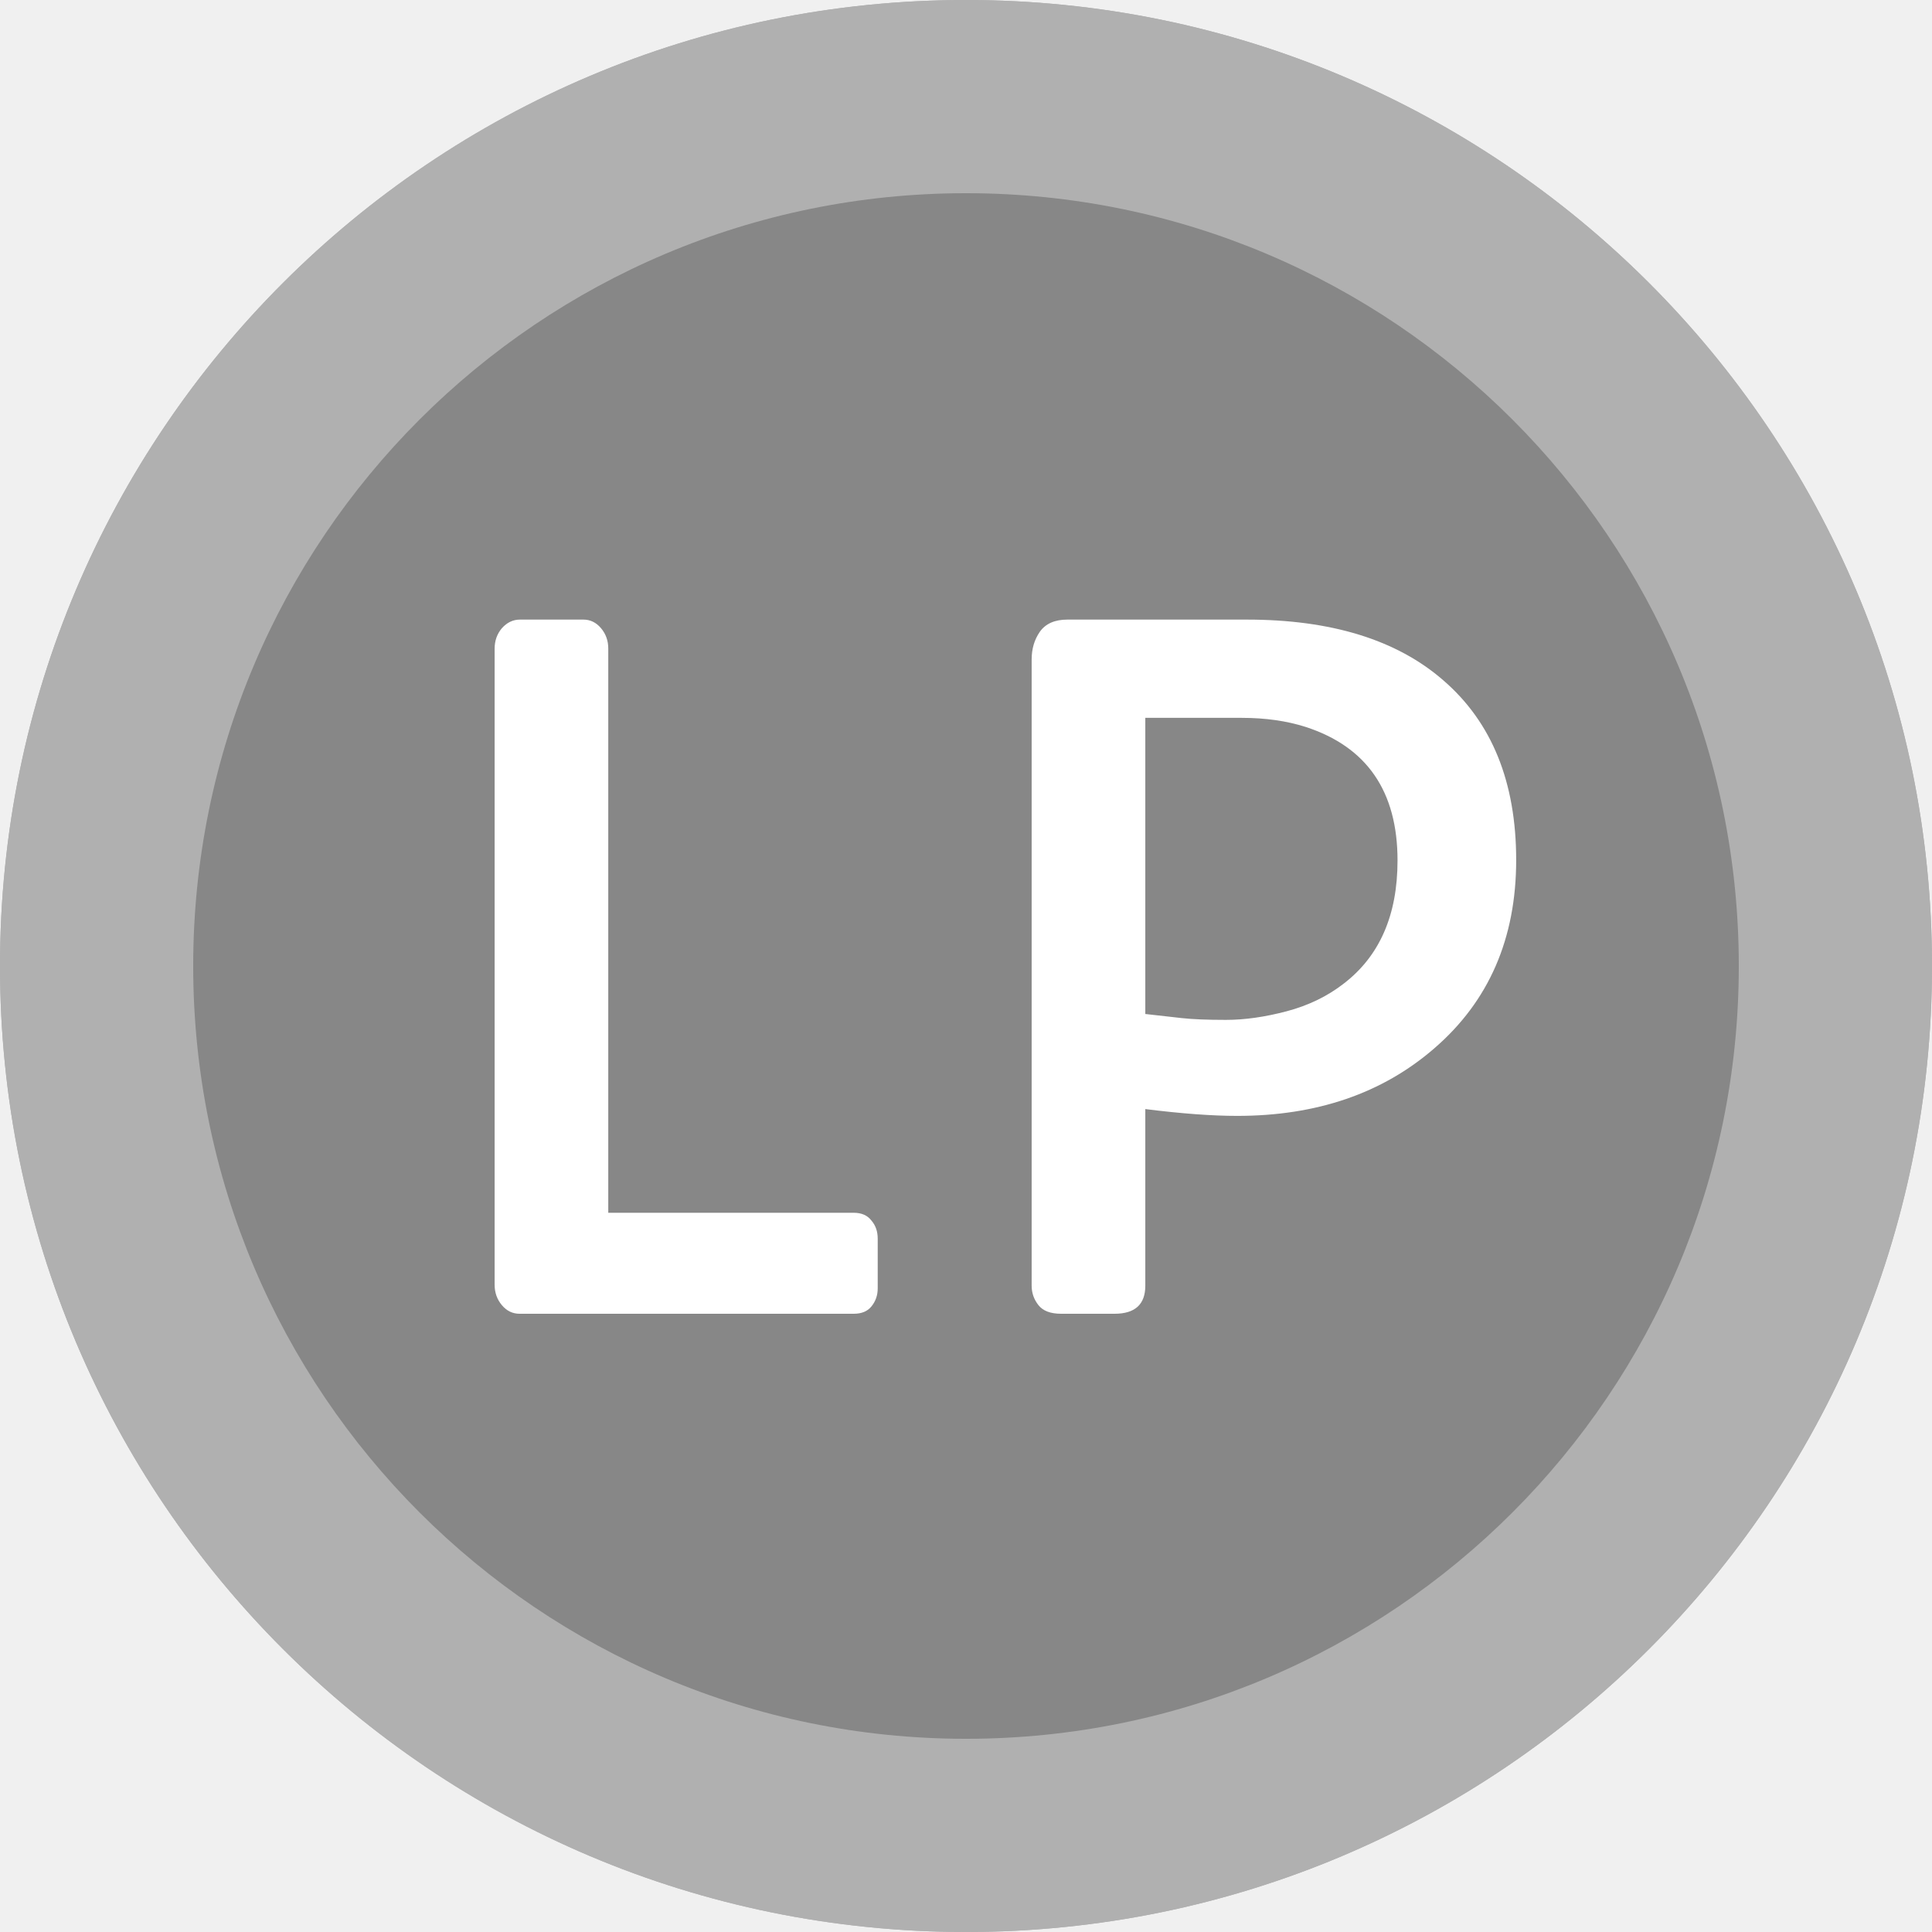
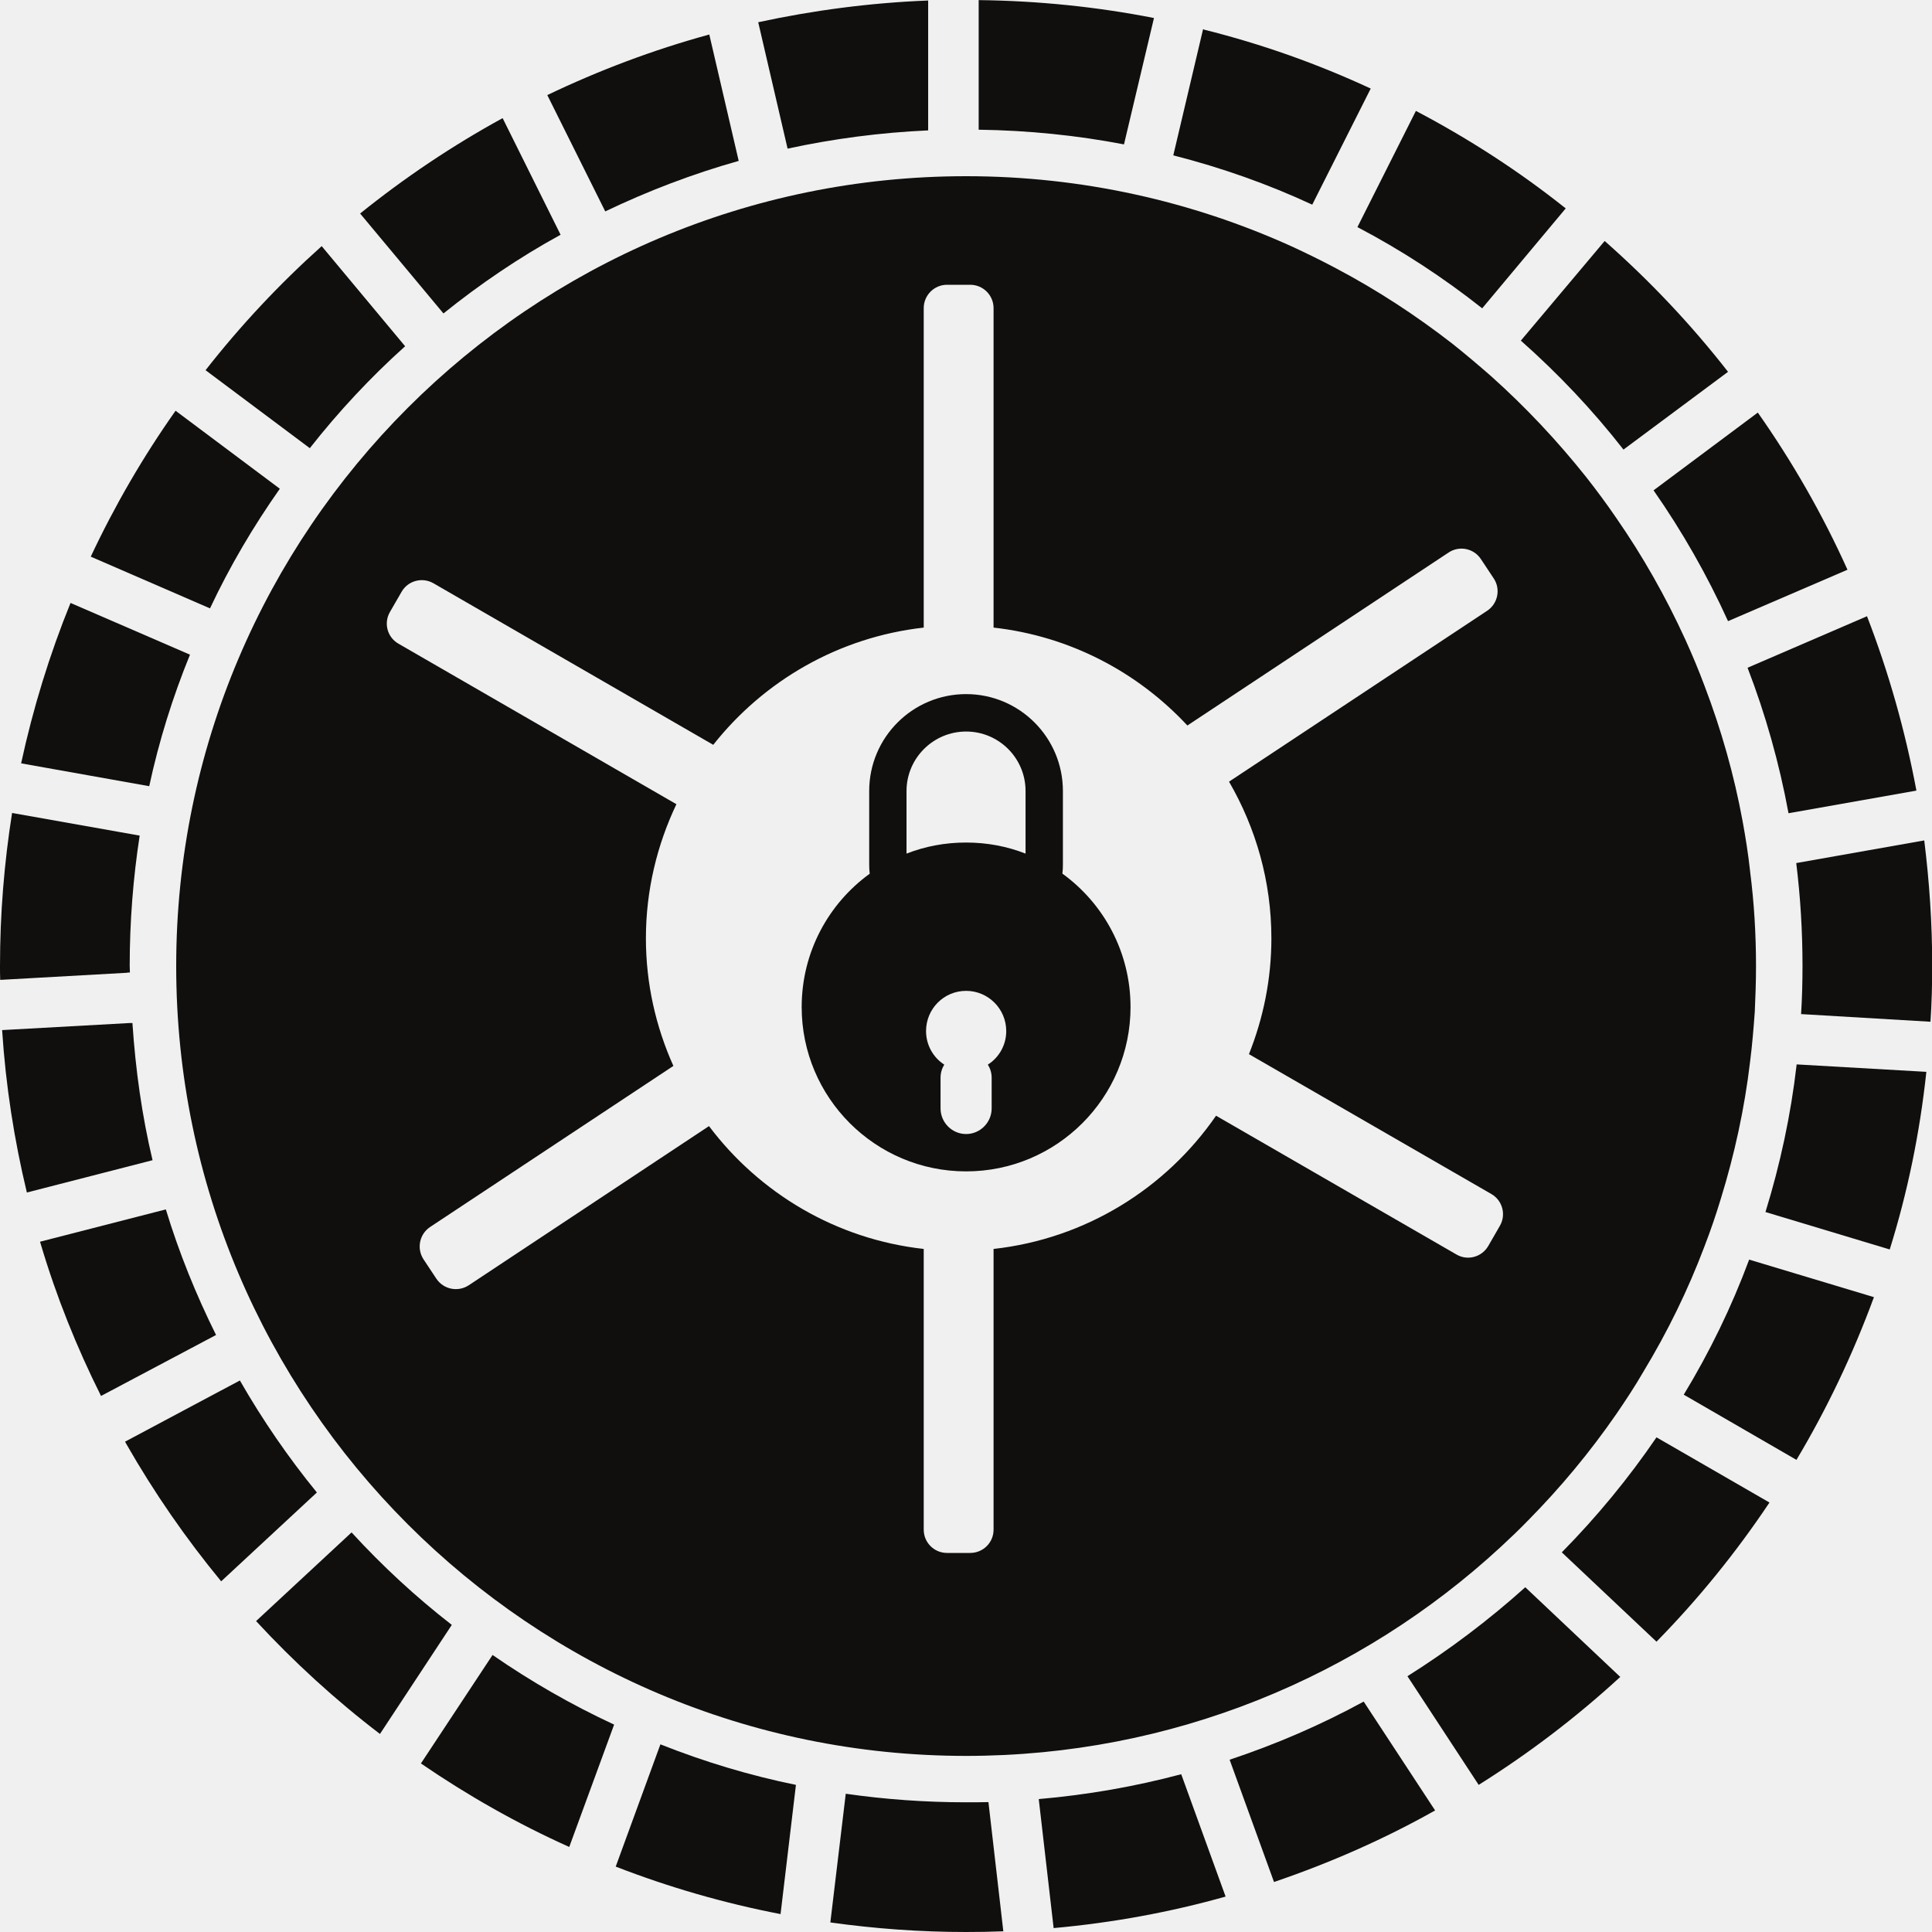
- <svg xmlns="http://www.w3.org/2000/svg" width="17" height="17" viewBox="0 0 100 100" fill="none">
-   <circle cx="50" cy="50" r="50" fill="#B0B0B0" />
-   <circle cx="50" cy="50" r="50" fill="#B0B0B0" />
-   <circle cx="50" cy="50" r="40" fill="#878787" />
-   <path d="M25.602 33.57C25.602 33.164 25.727 32.812 25.977 32.516C26.242 32.219 26.555 32.07 26.914 32.07H30.195C30.555 32.07 30.859 32.219 31.109 32.516C31.359 32.812 31.484 33.164 31.484 33.57V62.773H44.188C44.594 62.773 44.898 62.906 45.102 63.172C45.32 63.422 45.43 63.734 45.43 64.109V66.688C45.43 67.047 45.32 67.359 45.102 67.625C44.898 67.875 44.594 68 44.188 68H26.891C26.531 68 26.227 67.852 25.977 67.555C25.727 67.258 25.602 66.906 25.602 66.5V33.57ZM59.281 66.547C59.281 67.516 58.75 68 57.688 68H54.922C54.375 68 53.984 67.852 53.75 67.555C53.516 67.258 53.398 66.922 53.398 66.547V34.133C53.398 33.586 53.539 33.109 53.82 32.703C54.117 32.281 54.594 32.07 55.25 32.07H64.531C68.906 32.07 72.297 33.117 74.703 35.211C77.219 37.383 78.477 40.484 78.477 44.516C78.477 48.578 77.062 51.828 74.234 54.266C71.547 56.594 68.148 57.758 64.039 57.758C62.742 57.758 61.156 57.641 59.281 57.406V66.547ZM59.281 52.484L61.156 52.695C61.719 52.758 62.484 52.789 63.453 52.789C64.422 52.789 65.469 52.641 66.594 52.344C67.719 52.047 68.703 51.57 69.547 50.914C71.406 49.492 72.336 47.367 72.336 44.539C72.336 40.961 70.75 38.656 67.578 37.625C66.594 37.312 65.492 37.156 64.273 37.156H59.281V52.484Z" fill="white" />
+ <svg xmlns="http://www.w3.org/2000/svg" width="18" height="18" viewBox="0 0 75 75" fill="#100f0d">
+   <path d="M 6.438 46.949 L 1.555 48.203 C 1.566 48.234 1.574 48.266 1.582 48.297 C 2.191 50.348 2.984 52.316 3.922 54.191 L 8.387 51.824 C 7.613 50.266 6.953 48.641 6.438 46.949 Z M 23.902 72.461 C 25.953 73.258 28.094 73.879 30.301 74.305 L 30.898 69.289 C 29.082 68.918 27.328 68.387 25.637 67.715 Z M 16.34 68.457 C 18.148 69.695 20.07 70.789 22.098 71.699 L 23.84 66.949 C 22.184 66.18 20.613 65.277 19.121 64.246 Z M 40.324 69.84 L 40.902 74.848 C 43.195 74.641 45.43 74.23 47.578 73.625 L 45.855 68.875 C 44.062 69.352 42.219 69.676 40.324 69.84 Z M 9.312 53.59 L 4.855 55.965 L 4.906 56.059 C 5.984 57.945 7.215 59.723 8.586 61.387 L 12.301 57.938 C 11.188 56.574 10.191 55.121 9.312 53.59 Z M 13.648 59.488 L 9.941 62.93 C 11.414 64.523 13.02 65.992 14.75 67.312 L 17.539 63.078 C 16.145 61.996 14.844 60.793 13.648 59.488 Z M 37.504 69.965 C 35.922 69.965 34.359 69.852 32.832 69.633 L 32.234 74.629 C 33.961 74.871 35.715 75 37.504 75 C 37.992 75 38.469 74.992 38.949 74.973 L 38.371 69.957 C 38.082 69.965 37.793 69.965 37.504 69.965 Z M 68.535 47.051 L 73.359 48.504 C 74.051 46.289 74.527 43.984 74.781 41.609 L 69.746 41.32 C 69.52 43.289 69.105 45.203 68.535 47.051 Z M 74.699 32.625 L 69.73 33.504 C 69.891 34.812 69.973 36.141 69.973 37.496 C 69.973 38.121 69.957 38.742 69.918 39.367 L 74.941 39.664 C 74.988 38.945 75.008 38.219 75.008 37.496 C 75.008 35.844 74.898 34.227 74.699 32.625 Z M 47.734 68.312 L 49.457 73.059 C 51.637 72.316 53.734 71.395 55.711 70.281 L 52.938 66.055 C 51.285 66.957 49.551 67.707 47.734 68.312 Z M 65.363 54.141 L 69.738 56.672 C 70.93 54.676 71.934 52.562 72.746 50.355 L 67.902 48.898 C 67.219 50.738 66.367 52.488 65.363 54.141 Z M 54.637 65.07 L 57.402 69.289 C 59.363 68.059 61.199 66.66 62.898 65.098 L 59.211 61.617 C 57.793 62.891 56.262 64.047 54.637 65.07 Z M 60.629 60.262 L 64.305 63.73 C 65.934 62.07 67.398 60.262 68.691 58.328 L 64.305 55.797 C 63.215 57.395 61.984 58.887 60.629 60.262 Z M 69.43 31.57 L 74.395 30.691 C 73.957 28.352 73.316 26.094 72.477 23.922 L 67.84 25.922 C 68.535 27.727 69.07 29.617 69.43 31.57 Z M 57.539 11.969 L 60.781 8.09 C 58.977 6.652 57.023 5.387 54.965 4.305 L 52.695 8.816 C 54.41 9.715 56.027 10.773 57.539 11.969 Z M 53.211 3.438 C 51.148 2.48 48.988 1.711 46.746 1.152 C 46.73 1.141 46.719 1.133 46.703 1.133 L 45.547 6.031 C 47.418 6.508 49.227 7.148 50.941 7.945 Z M 44.797 0.699 C 42.59 0.266 40.312 0.031 37.992 0.004 L 37.992 5.035 C 39.914 5.062 41.805 5.254 43.633 5.605 Z M 67.082 24.113 L 71.719 22.117 C 70.75 19.965 69.586 17.934 68.238 16.016 L 64.191 19.035 C 65.301 20.625 66.27 22.324 67.082 24.113 Z M 5.141 39.715 L 5.008 39.715 L 0.082 39.988 C 0.223 42.148 0.551 44.25 1.043 46.293 L 5.922 45.039 C 5.512 43.316 5.262 41.535 5.141 39.715 Z M 4.945 37.754 L 5.043 37.754 C 5.039 37.668 5.035 37.582 5.035 37.496 C 5.035 35.781 5.168 34.09 5.422 32.438 L 0.469 31.559 C 0.164 33.492 0 35.473 0 37.496 C 0 37.68 0 37.859 0.008 38.039 L 4.945 37.762 Z M 63.023 17.453 L 67.082 14.434 C 65.645 12.59 64.035 10.891 62.293 9.355 L 59.039 13.223 C 60.492 14.508 61.832 15.926 63.023 17.453 Z M 7.375 25.414 L 2.738 23.406 C 1.926 25.406 1.285 27.484 0.82 29.633 L 5.793 30.52 C 6.172 28.758 6.707 27.051 7.375 25.414 Z M 10.863 18.973 L 6.816 15.945 C 5.559 17.723 4.457 19.621 3.523 21.609 L 8.152 23.617 C 8.918 21.988 9.832 20.438 10.863 18.973 Z M 36.031 5.062 L 36.031 0.02 C 33.773 0.109 31.566 0.402 29.434 0.863 L 30.574 5.77 C 32.344 5.387 34.168 5.145 36.031 5.062 Z M 28.676 6.246 L 27.535 1.34 C 25.348 1.938 23.254 2.73 21.246 3.691 L 23.496 8.207 C 25.152 7.414 26.875 6.754 28.676 6.246 Z M 15.727 13.441 L 12.488 9.555 C 10.852 11.02 9.336 12.637 7.98 14.371 L 12.027 17.398 C 13.141 15.98 14.379 14.652 15.727 13.441 Z M 17.215 12.168 L 13.98 8.289 C 15.707 6.898 17.551 5.66 19.512 4.586 L 21.762 9.113 C 20.152 9.996 18.633 11.027 17.215 12.168 " fill-opacity="1" fill-rule="nonzero" />
+   <path fill="#100f0d" d="M 58.223 47.59 L 57.773 48.371 C 57.523 48.801 56.969 48.953 56.539 48.699 L 47.207 43.312 C 45.258 46.133 42.152 48.086 38.57 48.484 L 38.57 59.383 C 38.57 59.883 38.164 60.285 37.664 60.285 L 36.762 60.285 C 36.266 60.285 35.859 59.883 35.859 59.383 L 35.859 48.484 C 32.453 48.105 29.48 46.316 27.523 43.715 L 18.195 49.895 C 17.777 50.168 17.219 50.055 16.941 49.641 L 16.441 48.887 C 16.168 48.469 16.281 47.91 16.695 47.633 L 26.141 41.379 C 25.461 39.863 25.074 38.191 25.074 36.426 C 25.074 34.559 25.508 32.797 26.258 31.219 L 15.469 24.988 C 15.035 24.742 14.887 24.188 15.137 23.758 L 15.59 22.973 C 15.84 22.539 16.391 22.395 16.824 22.641 L 27.688 28.914 C 29.648 26.434 32.551 24.734 35.859 24.363 L 35.859 11.961 C 35.859 11.461 36.266 11.055 36.762 11.055 L 37.664 11.055 C 38.164 11.055 38.57 11.461 38.57 11.961 L 38.57 24.363 C 41.535 24.695 44.168 26.094 46.094 28.164 L 56.234 21.449 C 56.652 21.172 57.211 21.285 57.488 21.703 L 57.988 22.457 C 58.262 22.871 58.148 23.434 57.73 23.711 L 47.711 30.344 C 48.75 32.137 49.355 34.207 49.355 36.426 C 49.355 38.016 49.039 39.531 48.484 40.922 L 57.895 46.352 C 58.328 46.602 58.477 47.156 58.223 47.59 Z M 67.938 33.824 L 67.938 33.816 C 67.867 33.164 67.766 32.523 67.648 31.879 C 67.316 30.074 66.816 28.32 66.176 26.641 C 65.945 26.023 65.699 25.43 65.426 24.832 C 64.668 23.172 63.773 21.59 62.742 20.105 C 62.371 19.562 61.984 19.039 61.578 18.523 C 60.457 17.113 59.227 15.805 57.883 14.602 C 57.395 14.176 56.898 13.754 56.383 13.344 C 54.973 12.25 53.473 11.266 51.883 10.426 C 51.312 10.121 50.723 9.832 50.129 9.559 C 46.277 7.816 41.996 6.84 37.504 6.84 C 20.594 6.84 6.84 20.594 6.84 37.504 C 6.84 54.41 20.594 68.164 37.504 68.164 C 45.492 68.164 52.793 65.094 58.25 60.059 C 58.613 59.723 58.977 59.379 59.316 59.027 C 60.574 57.754 61.723 56.371 62.742 54.898 C 63.113 54.355 63.477 53.805 63.801 53.242 C 64.73 51.707 65.527 50.082 66.168 48.383 C 66.402 47.777 66.613 47.16 66.801 46.539 C 67.332 44.82 67.723 43.039 67.938 41.215 C 68.02 40.574 68.074 39.926 68.121 39.266 C 68.148 38.684 68.168 38.09 68.168 37.504 C 68.168 36.254 68.094 35.035 67.938 33.824 " fill-opacity="1" fill-rule="nonzero" />
+   <path fill="#100f0d" d="M 39.812 33.137 C 39.094 32.855 38.316 32.707 37.504 32.707 C 36.688 32.707 35.91 32.855 35.191 33.137 L 35.191 30.707 C 35.191 29.434 36.23 28.398 37.504 28.398 C 38.781 28.398 39.812 29.434 39.812 30.707 Z M 38.348 41.328 C 38.441 41.477 38.496 41.648 38.496 41.836 L 38.496 43.027 C 38.496 43.574 38.051 44.023 37.504 44.023 C 36.957 44.023 36.512 43.574 36.512 43.027 L 36.512 41.836 C 36.512 41.648 36.566 41.477 36.656 41.328 C 36.23 41.055 35.949 40.57 35.949 40.027 C 35.949 39.164 36.641 38.465 37.504 38.465 C 38.363 38.465 39.062 39.164 39.062 40.027 C 39.062 40.57 38.781 41.055 38.348 41.328 Z M 41.242 33.914 C 41.258 33.793 41.262 33.68 41.262 33.559 L 41.262 30.707 C 41.262 28.629 39.578 26.945 37.504 26.945 C 35.426 26.945 33.742 28.629 33.742 30.707 L 33.742 33.559 C 33.742 33.68 33.746 33.797 33.762 33.918 C 32.164 35.074 31.121 36.961 31.121 39.094 C 31.121 42.613 33.98 45.473 37.504 45.473 C 41.027 45.473 43.887 42.613 43.887 39.094 C 43.887 36.961 42.844 35.074 41.242 33.914 " fill-opacity="1" fill-rule="nonzero" />
</svg>
